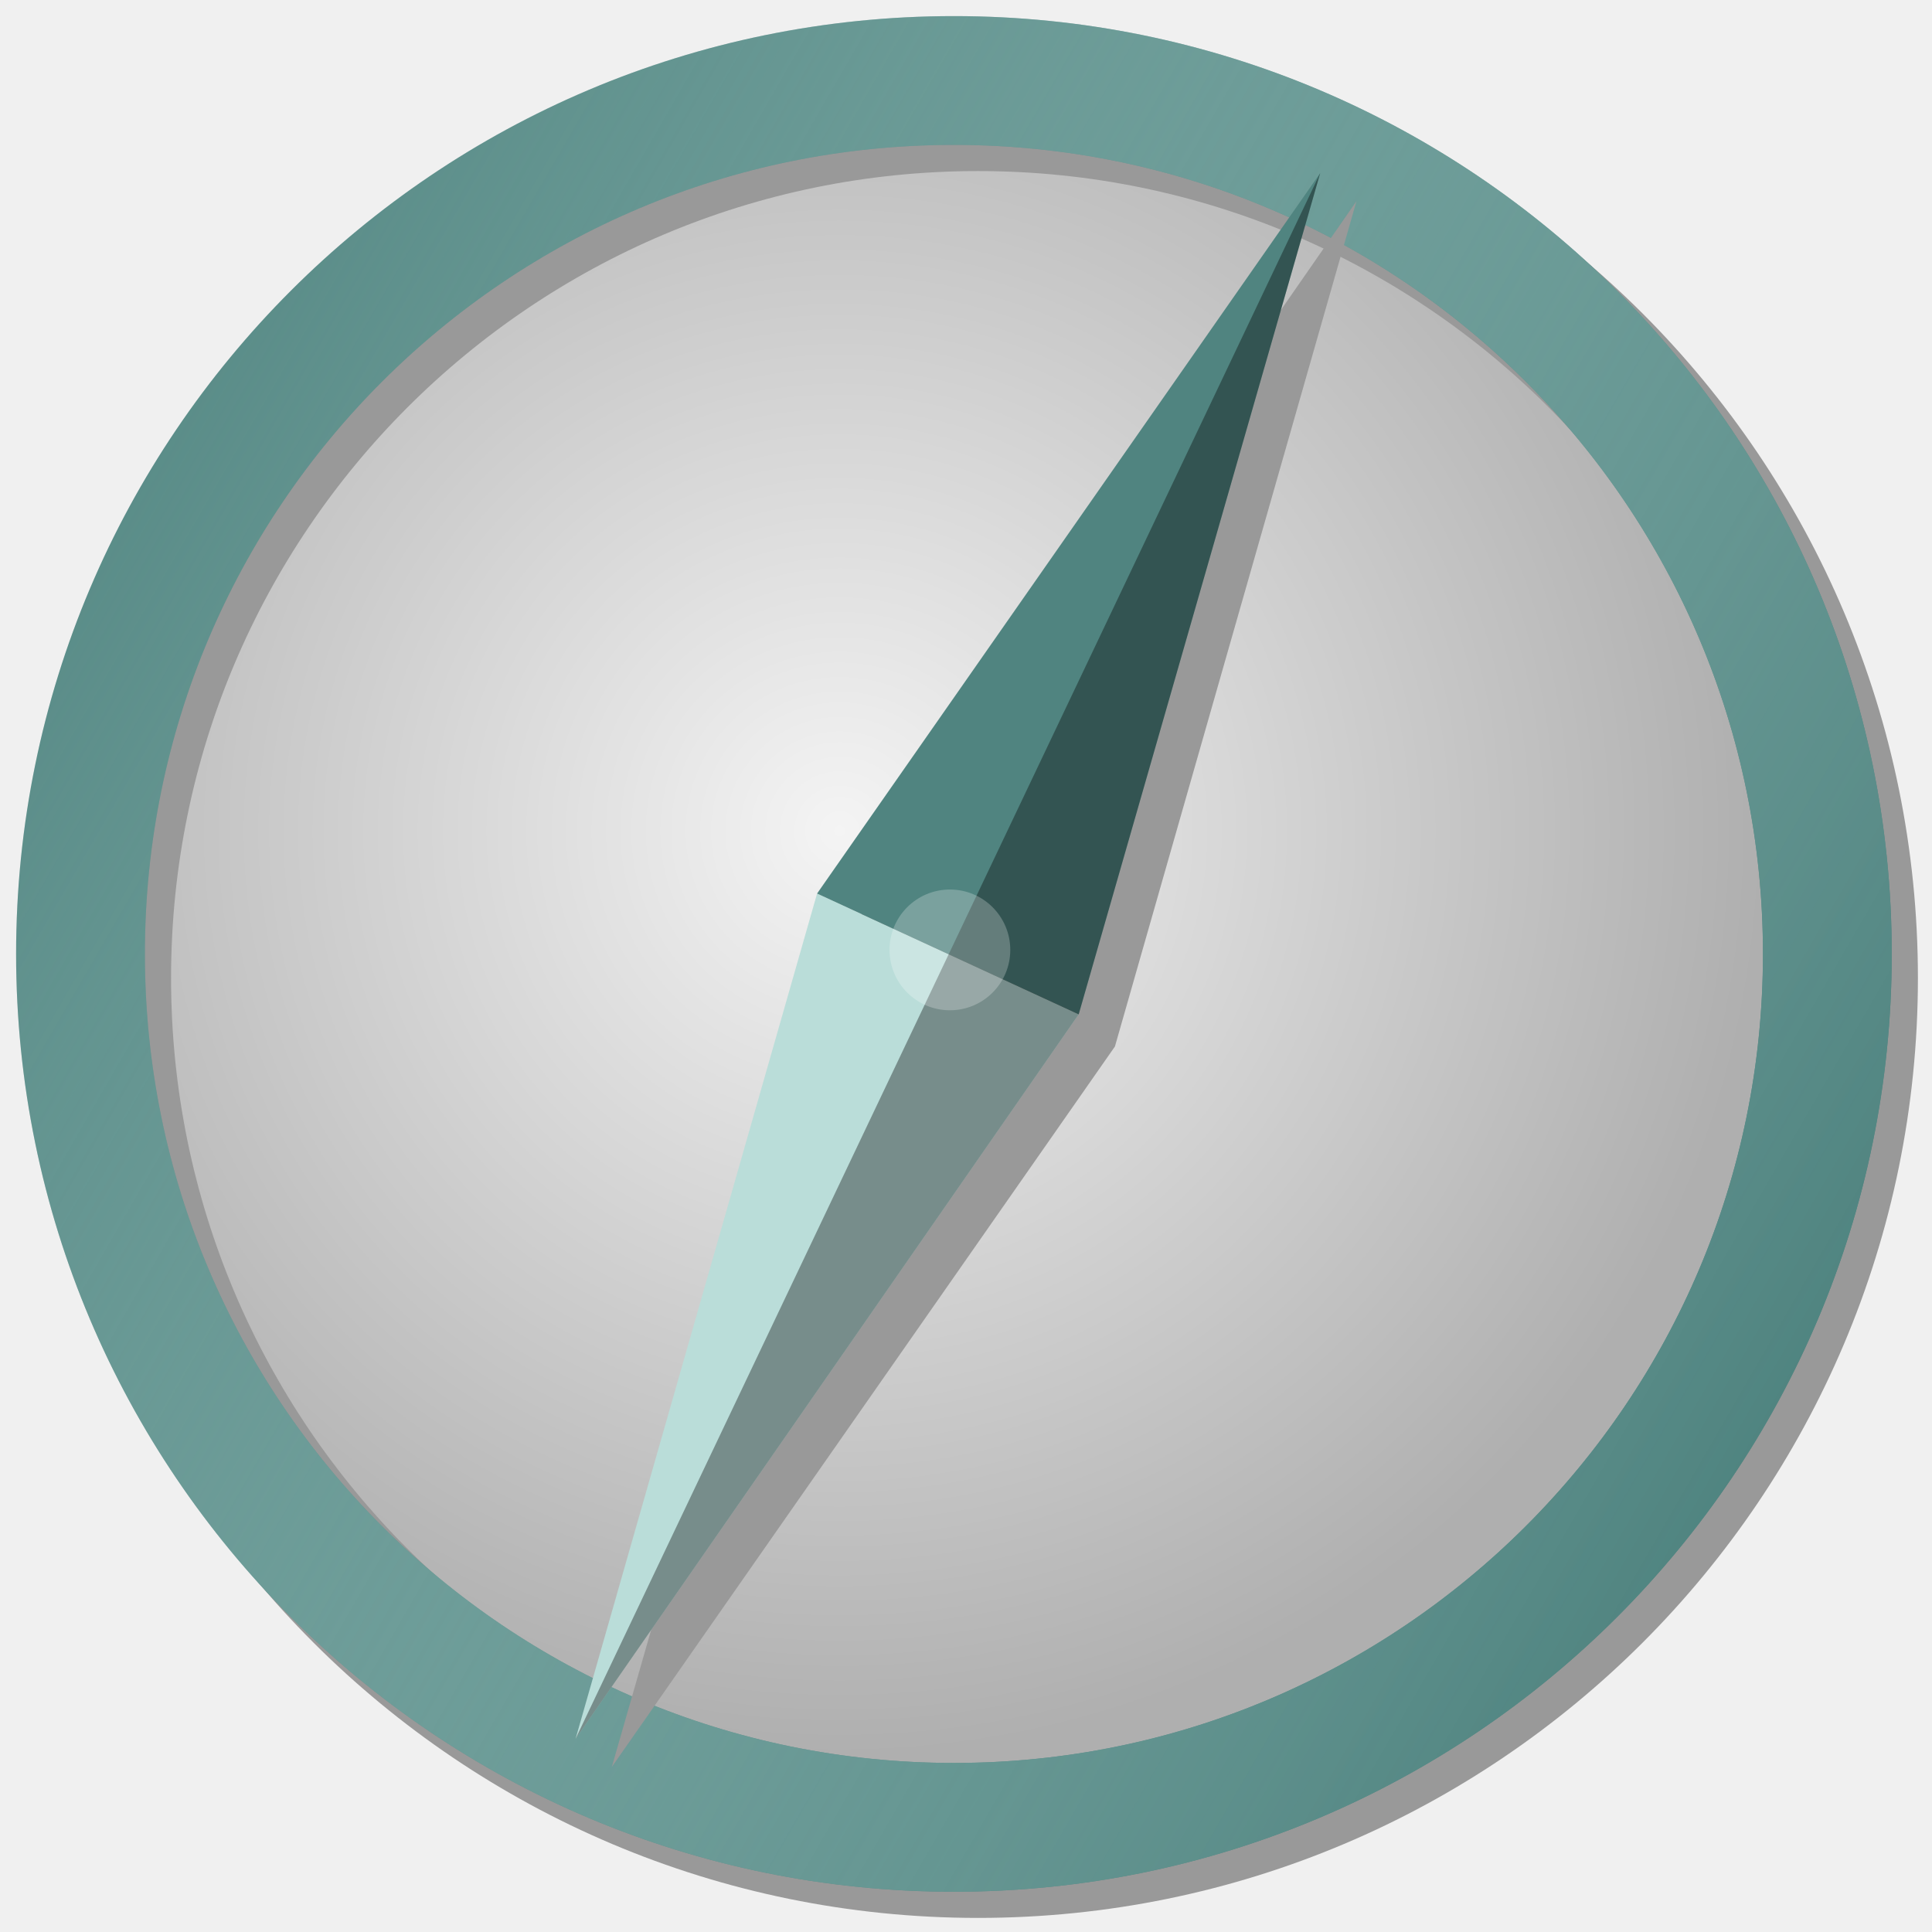
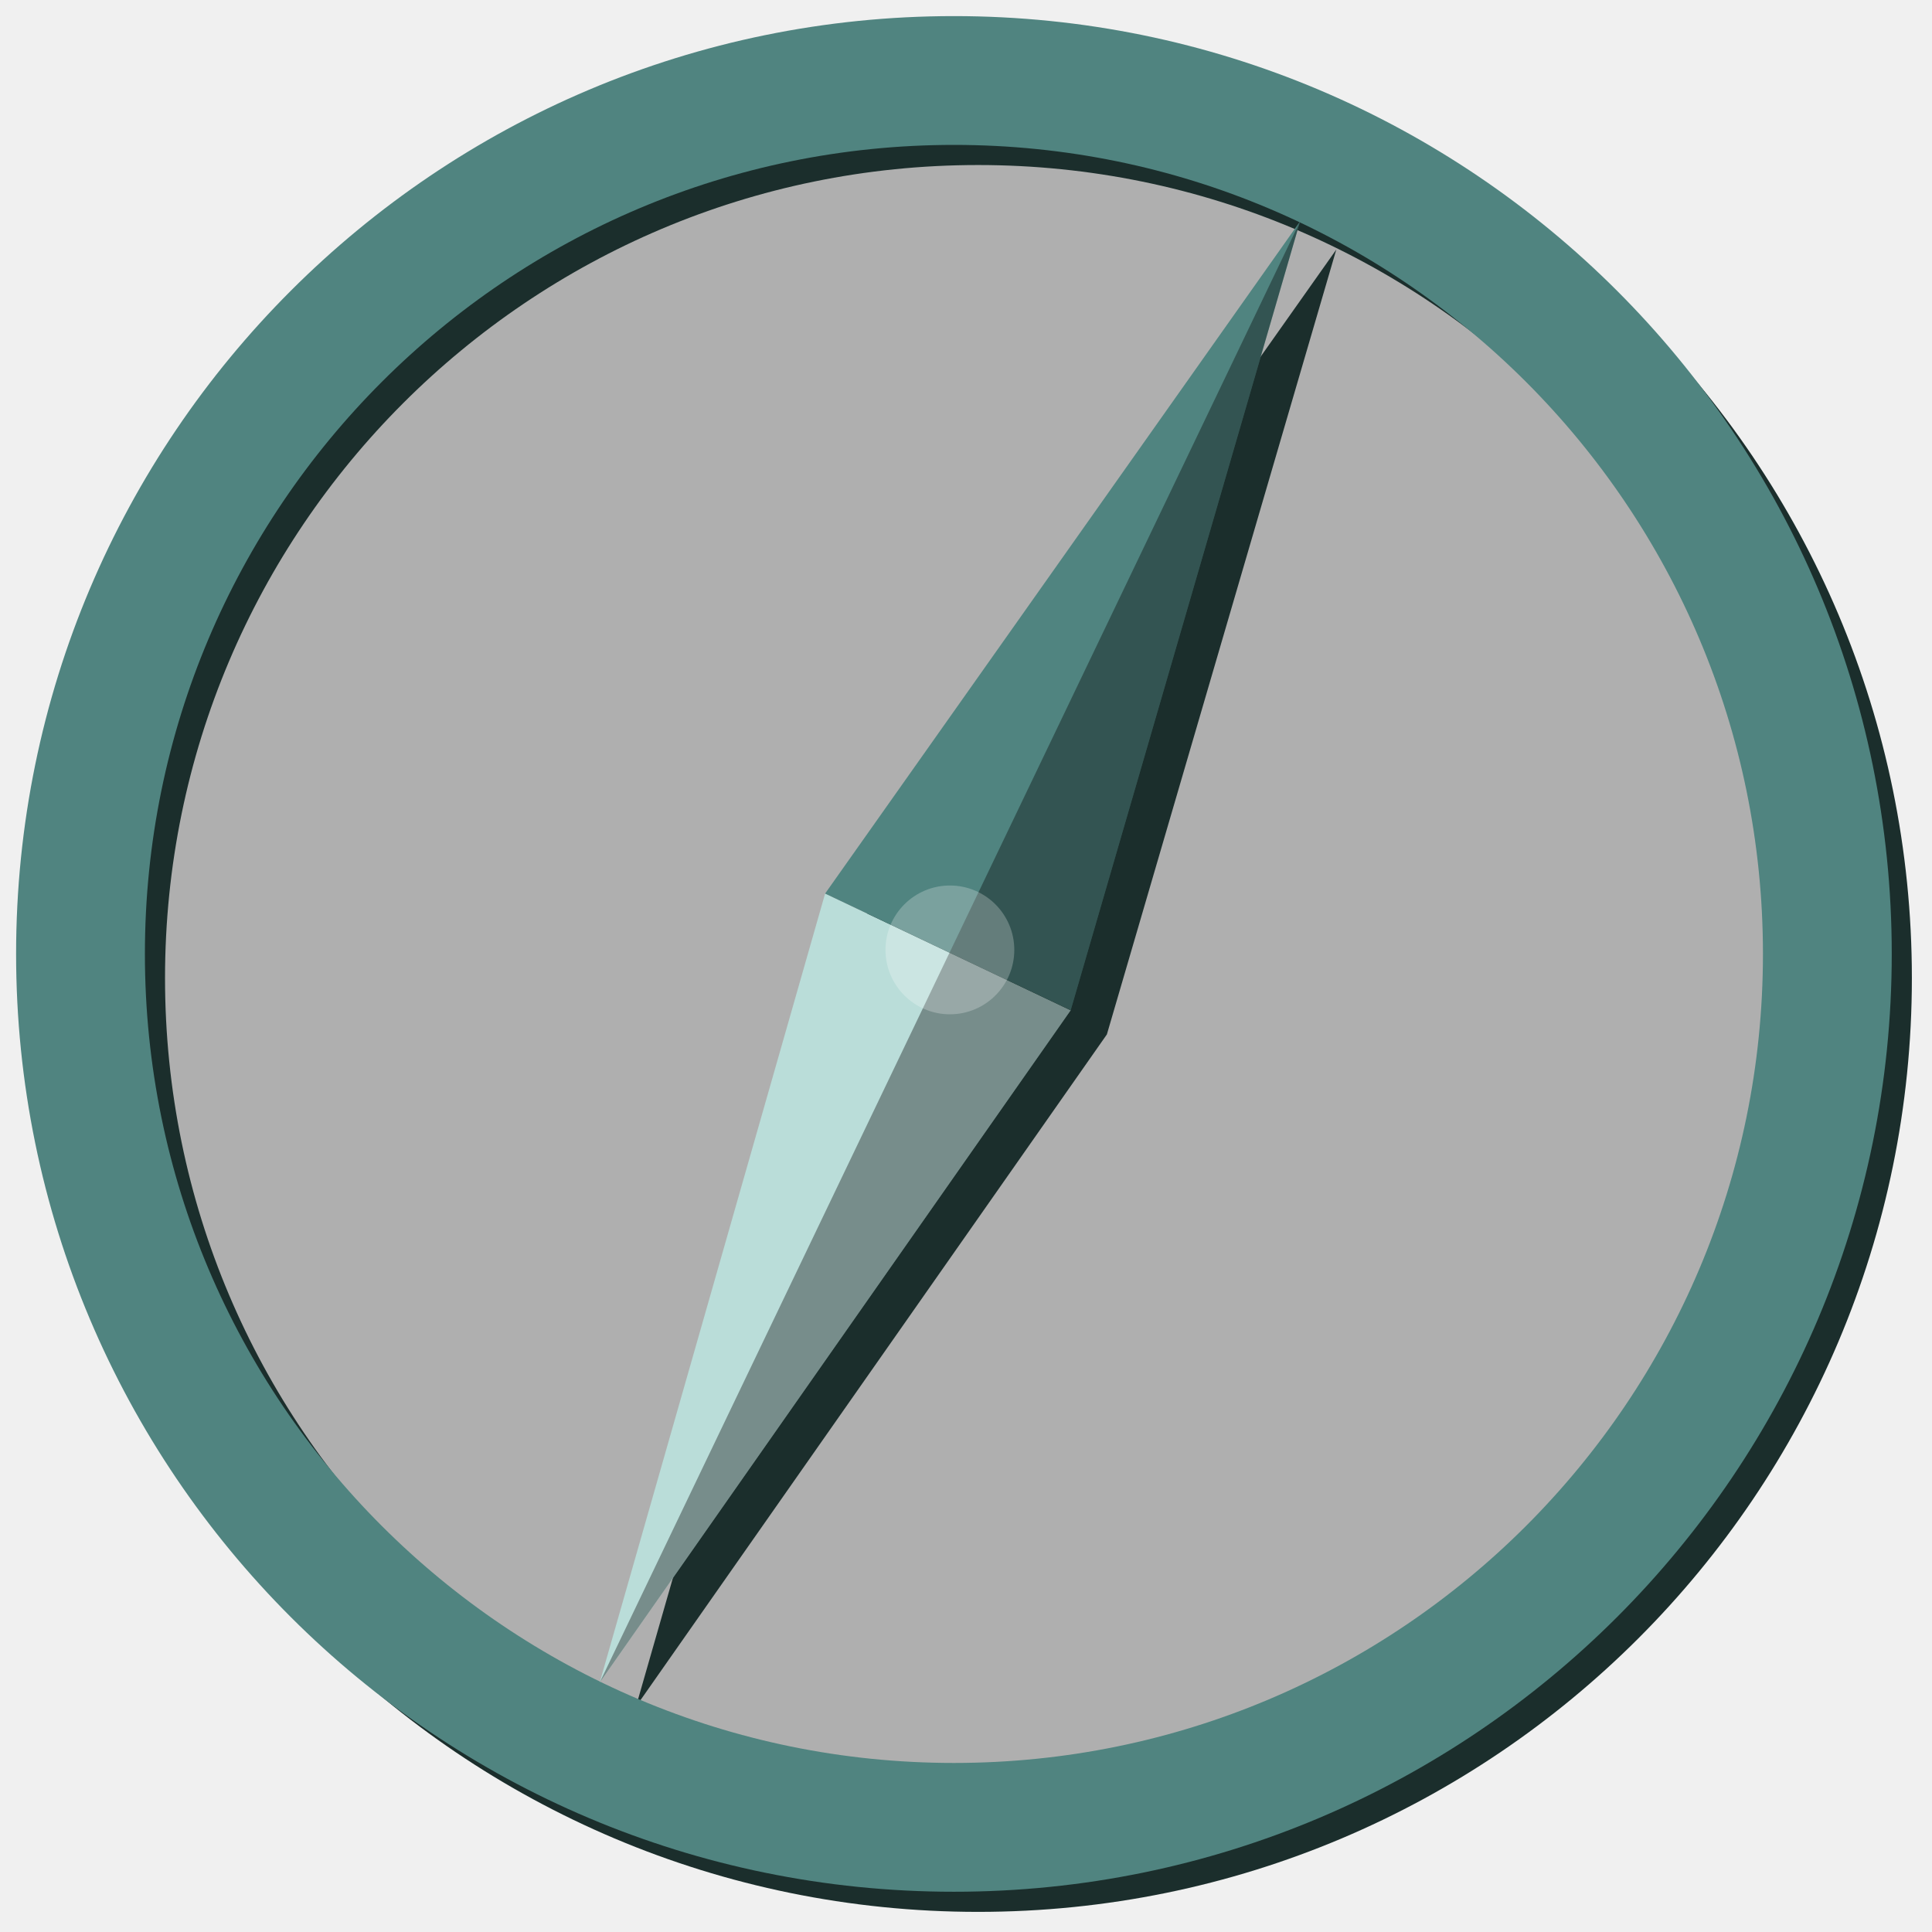
<svg xmlns="http://www.w3.org/2000/svg" version="1.1" x="0px" y="0px" viewBox="0 0 48 48" style="enable-background:new 0 0 48 48;" xml:space="preserve">
  <style type="text/css">
- 	.st0{opacity:0.27;fill:url(#SVGID_1_);}
- 	.st1{fill:none;stroke:#999999;stroke-width:3.3;stroke-miterlimit:10;}
- 	.st2{fill:none;stroke:#508480;stroke-width:3.2;stroke-miterlimit:10;}
- 	.st3{fill:none;stroke:url(#SVGID_00000121983970493329986990000017723393330248815746_);stroke-width:3.2;stroke-miterlimit:10;}
- 	.st4{fill:#999999;}
- 	.st5{fill:#BADDD9;}
- 	.st6{fill:#508480;}
- 	.st7{opacity:0.36;}
- 	.st8{opacity:0.24;fill:#FFFFFF;}
+ 	.st0{display:none;}
+ 	.st1{display:inline;fill:#254D49;}
+ 	.st2{opacity:0.27;fill:url(#SVGID_1_);}
+ 	.st3{fill:none;stroke:#1B2E2C;stroke-width:3;stroke-miterlimit:10;}
+ 	.st4{fill:#1B2E2C;}
+ 	.st5{fill:none;stroke:#508480;stroke-width:3.2;stroke-miterlimit:10;}
+ 	.st6{fill:#BADDD9;}
+ 	.st7{fill:#508480;}
+ 	.st8{opacity:0.36;}
+ 	.st9{opacity:0.24;fill:#FFFFFF;}
</style>
-   <g id="Logo_x5F_Schatten">
-     <radialGradient id="SVGID_1_" cx="20.861" cy="20.647" r="22.944" gradientUnits="userSpaceOnUse">
-       <stop offset="0" style="stop-color:#FFFFFF" />
+   <g id="Hintergrund_x5F_Uni" class="st0">
+     <rect class="st1" width="48" height="48" />
+   </g>
+   <g id="Verlauf">
+     <radialGradient id="SVGID_1_" cx="23.348" cy="21.057" r="25.4" fx="3.9" fy="4.718" gradientUnits="userSpaceOnUse">
+       <stop offset="0" style="stop-color:#000000;stop-opacity:0" />
      <stop offset="1" style="stop-color:#000000" />
    </radialGradient>
-     <circle class="st0" cx="23.6" cy="23.6" r="22.9" />
-     <circle class="st1" cx="24.3" cy="24.3" r="21.7" />
+     <circle class="st2" cx="23.6" cy="23.6" r="22.9" />
+   </g>
+   <g id="Logo_x5F_Schatten">
+     <circle class="st3" cx="24.3" cy="24.3" r="21.7" />
+     <polygon class="st4" points="21.4,22.9 15.8,42.4 27.5,25.7 33.2,6.2  " />
  </g>
  <g id="LogooVordergrund">
-     <circle class="st2" cx="23.7" cy="23.7" r="21.7" />
-     <linearGradient id="SVGID_00000165954078947660943750000008230134672540192957_" gradientUnits="userSpaceOnUse" x1="3.518" y1="12.045" x2="43.868" y2="35.341">
-       <stop offset="0" style="stop-color:#BADDD9;stop-opacity:0.1" />
-       <stop offset="1" style="stop-color:#508480" />
-     </linearGradient>
-     <circle style="fill:none;stroke:url(#SVGID_00000165954078947660943750000008230134672540192957_);stroke-width:3.2;stroke-miterlimit:10;" cx="23.7" cy="23.7" r="21.7" />
-     <polygon class="st4" points="21.2,23 15.2,43.9 27.7,26 33.7,5  " />
-     <polygon class="st5" points="14.3,43.2 26.8,25.2 20.3,22.2  " />
-     <polygon class="st6" points="32.8,4.3 20.3,22.2 26.8,25.2  " />
-     <polyline class="st7" points="14.3,43.2 26.8,25.2 32.8,4.3  " />
-     <circle class="st8" cx="23.6" cy="23.6" r="1.5" />
+     <circle class="st5" cx="23.7" cy="23.7" r="21.7" />
+     <g>
+       <polygon class="st6" points="14.9,41.8 26.6,25.1 20.5,22.2   " />
+       <polygon class="st7" points="32.3,5.5 20.5,22.2 26.6,25.1   " />
+       <polyline class="st8" points="14.9,41.8 26.6,25.1 32.3,5.5   " />
+       <circle class="st9" cx="23.6" cy="23.6" r="1.6" />
+     </g>
  </g>
</svg>
